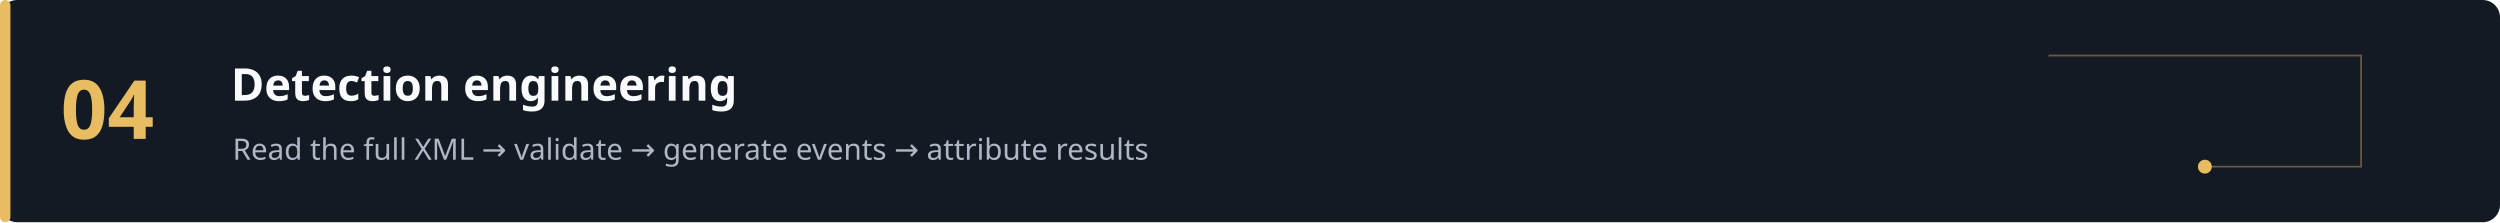
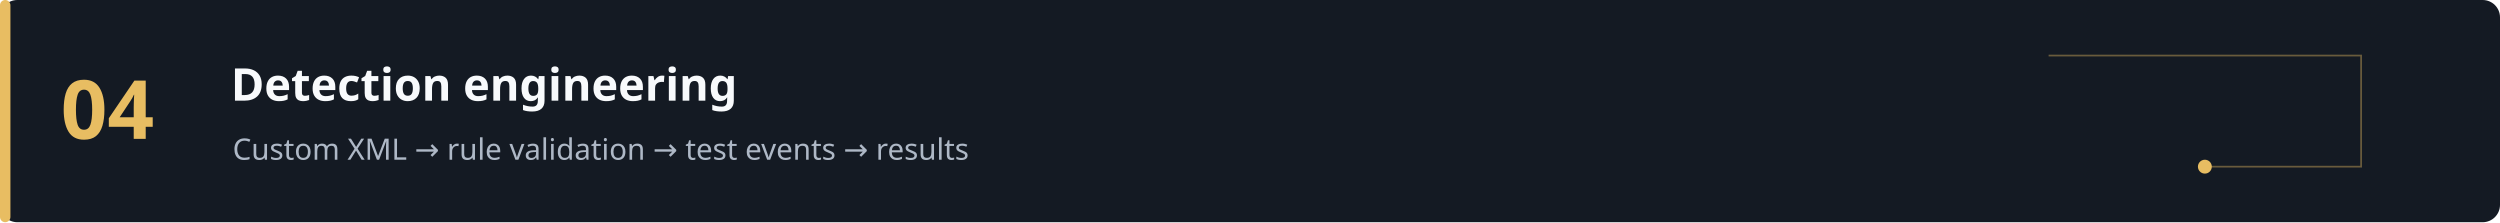
<svg xmlns="http://www.w3.org/2000/svg" width="1440" height="128" viewBox="0 0 1440 128">
  <rect width="1440" height="128" rx="10" fill="#141A23" />
  <rect width="6" height="128" rx="3" fill="#E8BD62" />
  <g font-family="sans-serif">
    <text x="35" y="80" fill="#E8BD62" font-size="47" font-weight="bold">04</text>
    <text x="133" y="58" fill="#F8FAFC" font-size="26" font-weight="bold">Detection engineering</text>
-     <text x="134" y="92" fill="#AEB8C6" font-size="17">Read the full XML → validate → generate events → attribute results</text>
+     <text x="134" y="92" fill="#AEB8C6" font-size="17">Custom XML → rule validation → test events → results</text>
  </g>
  <path d="M1180 32H1360V96H1270" stroke="#E8BD62" stroke-opacity=".4" fill="none" />
  <circle cx="1270" cy="96" r="4" fill="#E8BD62" />
</svg>
